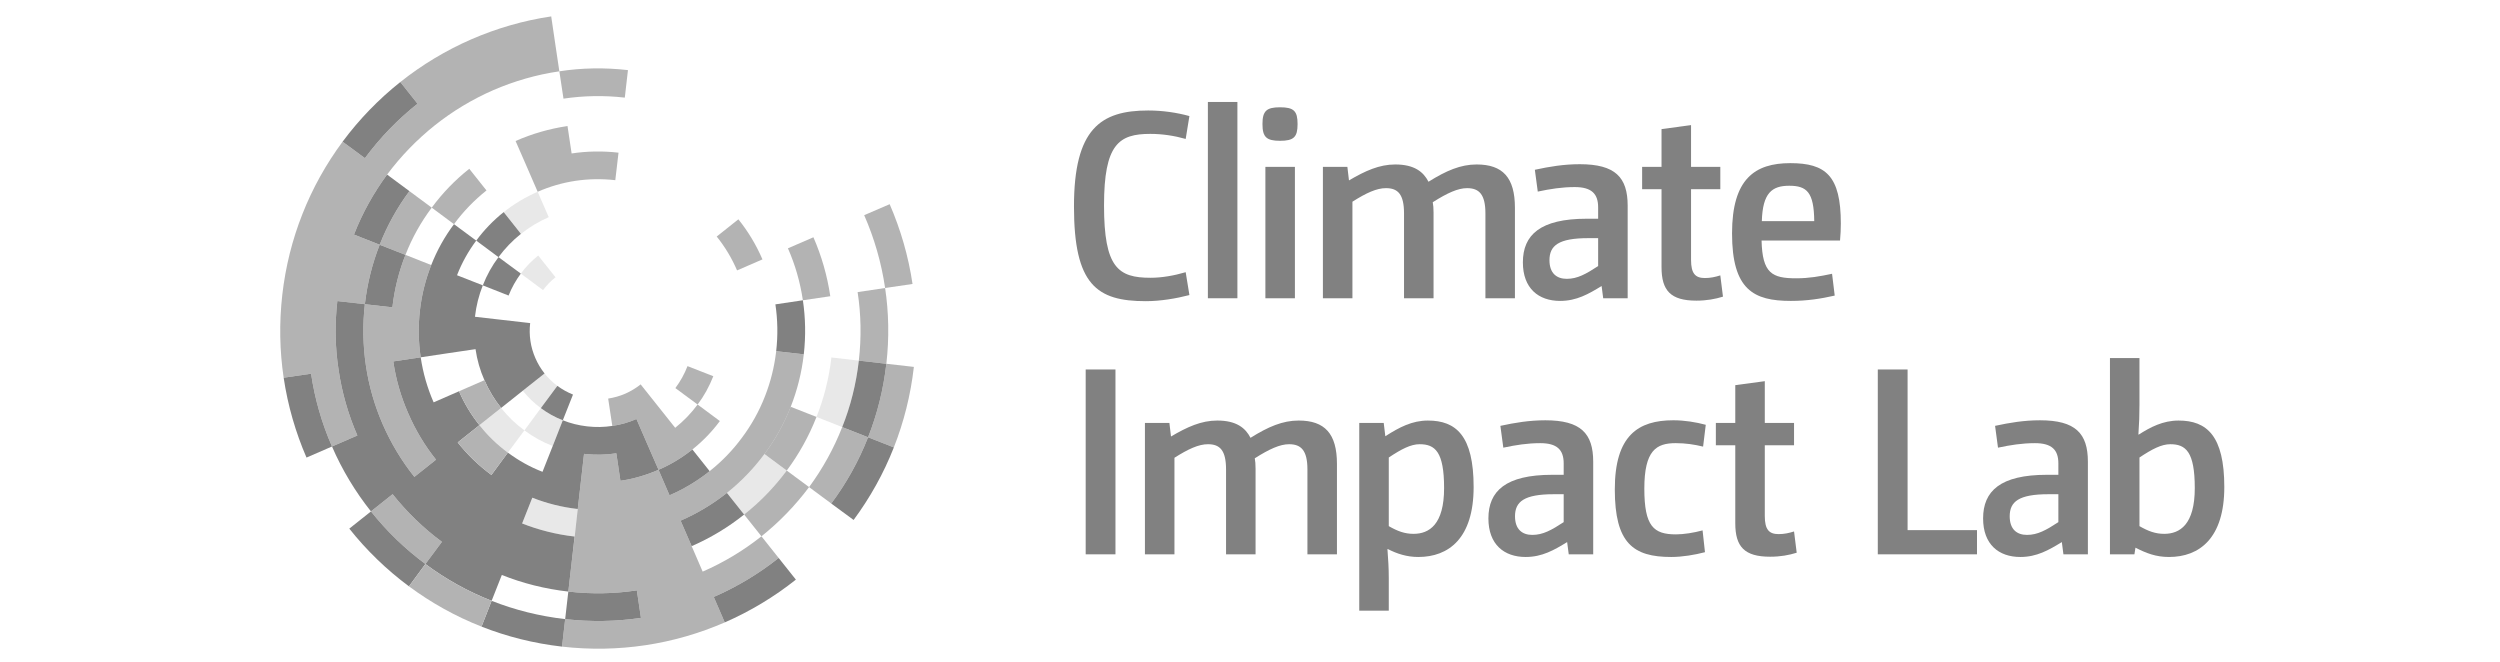
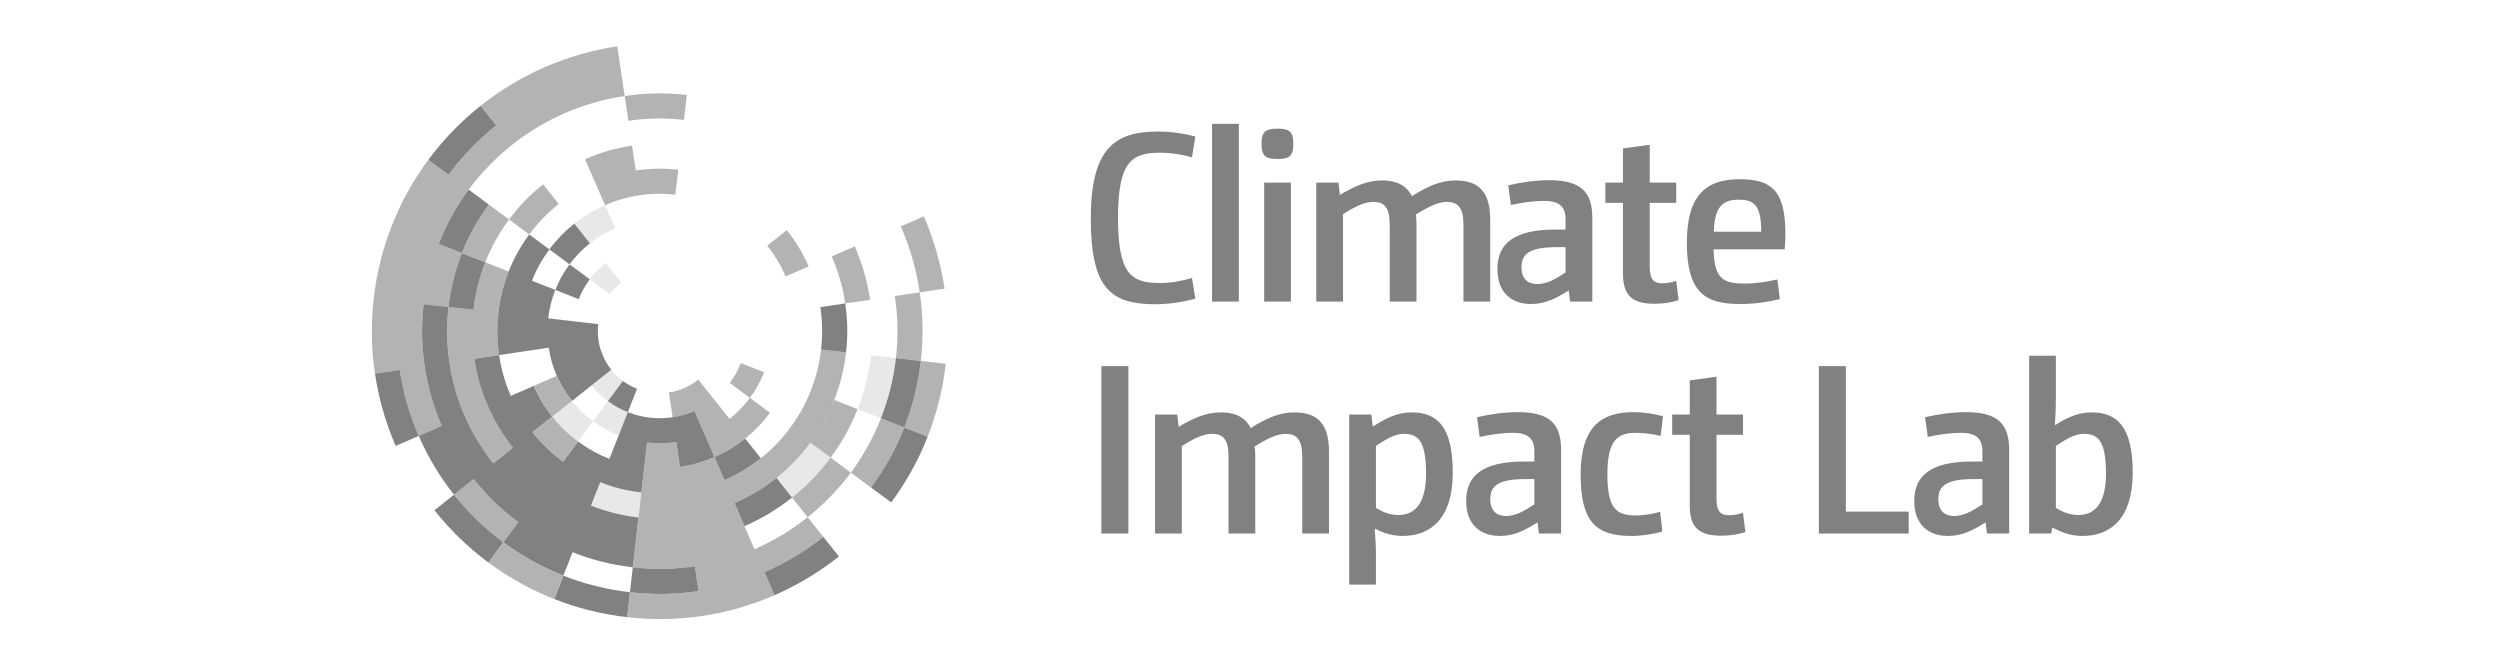
<svg xmlns="http://www.w3.org/2000/svg" width="189px" height="50px" viewBox="0 0 189 50" version="1.1">
  <defs />
  <g id="Client-Logos" stroke="none" stroke-width="1" fill="none" fill-rule="evenodd">
    <g id="cil-logo">
-       <g id="Page-1" transform="translate(21.18457, 1.240668)">
-         <path d="M68.735,21.066 C67.729,21.327 66.543,21.528 65.438,21.528 C61.718,21.528 60.008,20.281 60.008,14.37 C60.008,8.499 62.019,7.112 65.618,7.112 C66.704,7.112 67.79,7.272 68.735,7.534 L68.453,9.263 C67.609,9.022 66.684,8.881 65.779,8.881 C63.407,8.881 62.28,9.645 62.28,14.29 C62.28,18.995 63.346,19.759 65.799,19.759 C66.643,19.759 67.569,19.598 68.453,19.337 L68.735,21.066 Z" id="Fill-1" fill="#818181" />
-         <polygon id="Fill-3" fill="#818181" points="70.131 21.307 72.363 21.307 72.363 6.468 70.131 6.468" />
-         <path d="M74.479,21.307 L76.711,21.307 L76.711,11.374 L74.479,11.374 L74.479,21.307 Z M75.585,9.404 C74.559,9.404 74.258,9.122 74.258,8.137 C74.258,7.152 74.559,6.87 75.585,6.87 C76.63,6.87 76.912,7.152 76.912,8.137 C76.912,9.122 76.63,9.404 75.585,9.404 L75.585,9.404 Z" id="Fill-5" fill="#818181" />
-         <path d="M78.827,11.374 L80.677,11.374 L80.798,12.399 C82.025,11.676 83.09,11.193 84.297,11.193 C85.744,11.193 86.428,11.756 86.81,12.5 C88.157,11.656 89.243,11.193 90.449,11.193 C92.42,11.193 93.344,12.178 93.344,14.471 L93.344,21.307 L91.113,21.307 L91.113,14.893 C91.113,13.445 90.63,12.983 89.725,12.983 C89.042,12.983 88.237,13.345 87.131,14.048 C87.172,14.269 87.192,14.491 87.192,14.833 L87.192,21.307 L84.96,21.307 L84.96,14.893 C84.96,13.445 84.498,12.983 83.593,12.983 C82.889,12.983 82.105,13.345 81.059,14.008 L81.059,21.307 L78.827,21.307 L78.827,11.374 Z" id="Fill-6" fill="#818181" />
-         <path d="M98.891,16.763 C96.639,16.763 95.955,17.326 95.955,18.432 C95.955,19.417 96.499,19.839 97.263,19.839 C98.067,19.839 98.71,19.477 99.635,18.874 L99.635,16.763 L98.891,16.763 Z M99.635,14.431 C99.635,13.405 99.133,12.902 97.866,12.902 C96.901,12.902 96.016,13.043 95.071,13.244 L94.85,11.595 C95.955,11.354 97.041,11.173 98.248,11.173 C100.922,11.173 101.867,12.158 101.867,14.31 L101.867,21.307 L100.017,21.307 L99.897,20.382 C98.911,20.985 98.007,21.508 96.76,21.508 C95.131,21.508 93.945,20.563 93.945,18.593 C93.945,16.522 95.252,15.295 98.771,15.295 L99.635,15.295 L99.635,14.431 Z" id="Fill-7" fill="#818181" />
-         <path d="M104.427,11.374 L104.427,8.519 L106.659,8.217 L106.659,11.374 L108.871,11.374 L108.871,13.063 L106.659,13.063 L106.659,18.411 C106.659,19.437 106.981,19.779 107.705,19.779 C108.127,19.779 108.489,19.698 108.871,19.578 L109.072,21.186 C108.489,21.367 107.845,21.488 107.061,21.488 C105.111,21.488 104.427,20.724 104.427,18.955 L104.427,13.063 L102.96,13.063 L102.96,11.374 L104.427,11.374 Z" id="Fill-8" fill="#818181" />
-         <path d="M115.972,15.476 C115.951,13.284 115.409,12.802 114.081,12.802 C112.775,12.802 112.071,13.345 112.01,15.476 L115.972,15.476 Z M117.52,21.106 C116.454,21.347 115.429,21.508 114.202,21.508 C111.387,21.508 109.758,20.663 109.758,16.401 C109.758,12.279 111.488,11.093 114.162,11.093 C116.836,11.093 117.982,12.038 117.982,15.657 C117.982,16.079 117.962,16.481 117.922,16.944 L111.99,16.944 C112.05,19.417 112.775,19.799 114.604,19.799 C115.589,19.799 116.373,19.658 117.319,19.457 L117.52,21.106 Z" id="Fill-9" fill="#818181" />
-         <polygon id="Fill-10" fill="#818181" points="60.893 40.666 63.145 40.666 63.145 26.692 60.893 26.692" />
-         <path d="M65.372,30.733 L67.222,30.733 L67.343,31.759 C68.569,31.035 69.634,30.552 70.841,30.552 C72.289,30.552 72.973,31.115 73.354,31.859 C74.702,31.015 75.788,30.552 76.993,30.552 C78.964,30.552 79.889,31.538 79.889,33.83 L79.889,40.666 L77.657,40.666 L77.657,34.252 C77.657,32.804 77.175,32.342 76.27,32.342 C75.586,32.342 74.782,32.704 73.676,33.407 C73.716,33.628 73.736,33.85 73.736,34.192 L73.736,40.666 L71.505,40.666 L71.505,34.252 C71.505,32.804 71.042,32.342 70.137,32.342 C69.434,32.342 68.649,32.704 67.604,33.367 L67.604,40.666 L65.372,40.666 L65.372,30.733 Z" id="Fill-11" fill="#818181" />
-         <path d="M83.807,38.535 C84.471,38.917 85.014,39.118 85.678,39.118 C86.864,39.118 87.989,38.414 87.989,35.66 C87.989,32.905 87.306,32.342 86.139,32.342 C85.476,32.342 84.773,32.704 83.807,33.347 L83.807,38.535 Z M81.575,30.733 L83.425,30.733 L83.546,31.739 C84.612,31.055 85.577,30.553 86.763,30.553 C88.894,30.553 90.222,31.698 90.222,35.579 C90.222,39.46 88.331,40.867 86.039,40.867 C85.175,40.867 84.43,40.626 83.727,40.264 L83.707,40.284 C83.767,41.068 83.807,41.732 83.807,42.456 L83.807,44.928 L81.575,44.928 L81.575,30.733 Z" id="Fill-12" fill="#818181" />
-         <path d="M96.286,36.122 C94.034,36.122 93.35,36.685 93.35,37.79 C93.35,38.776 93.893,39.198 94.657,39.198 C95.462,39.198 96.105,38.837 97.03,38.233 L97.03,36.122 L96.286,36.122 Z M97.03,33.79 C97.03,32.764 96.527,32.262 95.26,32.262 C94.295,32.262 93.41,32.402 92.466,32.603 L92.244,30.954 C93.35,30.713 94.436,30.533 95.643,30.533 C98.317,30.533 99.262,31.517 99.262,33.669 L99.262,40.666 L97.412,40.666 L97.291,39.741 C96.306,40.344 95.401,40.867 94.154,40.867 C92.526,40.867 91.339,39.922 91.339,37.952 C91.339,35.88 92.647,34.654 96.165,34.654 L97.03,34.654 L97.03,33.79 Z" id="Fill-13" fill="#818181" />
-         <path d="M107.711,40.505 C106.947,40.707 106.002,40.867 105.158,40.867 C102.282,40.867 100.895,39.822 100.895,35.76 C100.895,31.679 102.664,30.532 105.319,30.532 C106.163,30.532 107.028,30.673 107.771,30.874 L107.57,32.523 C106.907,32.362 106.243,32.261 105.499,32.261 C104.032,32.261 103.127,32.805 103.127,35.7 C103.127,38.555 103.83,39.158 105.519,39.158 C106.103,39.158 106.866,39.038 107.53,38.857 L107.711,40.505 Z" id="Fill-14" fill="#818181" />
-         <path d="M110.002,30.733 L110.002,27.878 L112.234,27.576 L112.234,30.733 L114.445,30.733 L114.445,32.422 L112.234,32.422 L112.234,37.771 C112.234,38.796 112.555,39.138 113.279,39.138 C113.701,39.138 114.064,39.058 114.445,38.937 L114.646,40.545 C114.064,40.727 113.42,40.847 112.635,40.847 C110.685,40.847 110.002,40.083 110.002,38.314 L110.002,32.422 L108.534,32.422 L108.534,30.733 L110.002,30.733 Z" id="Fill-15" fill="#818181" />
-         <polygon id="Fill-16" fill="#818181" points="120.777 26.692 123.029 26.692 123.029 38.837 128.277 38.837 128.277 40.666 120.777 40.666" />
-         <path d="M133.684,36.122 C131.432,36.122 130.749,36.685 130.749,37.79 C130.749,38.776 131.291,39.198 132.056,39.198 C132.86,39.198 133.503,38.837 134.428,38.233 L134.428,36.122 L133.684,36.122 Z M134.428,33.79 C134.428,32.764 133.925,32.262 132.659,32.262 C131.693,32.262 130.809,32.402 129.864,32.603 L129.643,30.954 C130.749,30.713 131.835,30.533 133.041,30.533 C135.715,30.533 136.66,31.517 136.66,33.669 L136.66,40.666 L134.81,40.666 L134.69,39.741 C133.704,40.344 132.799,40.867 131.553,40.867 C129.924,40.867 128.738,39.922 128.738,37.952 C128.738,35.88 130.045,34.654 133.563,34.654 L134.428,34.654 L134.428,33.79 Z" id="Fill-17" fill="#818181" />
-         <path d="M140.559,38.535 C141.223,38.917 141.766,39.118 142.429,39.118 C143.615,39.118 144.741,38.414 144.741,35.66 C144.741,32.905 144.058,32.342 142.891,32.342 C142.228,32.342 141.524,32.704 140.559,33.347 L140.559,38.535 Z M138.328,25.827 L140.559,25.827 L140.559,29.386 C140.559,30.11 140.539,30.753 140.479,31.598 L140.499,31.618 C141.384,31.055 142.328,30.553 143.515,30.553 C145.646,30.553 146.973,31.698 146.973,35.579 C146.973,39.46 145.083,40.867 142.791,40.867 C141.806,40.867 141.082,40.586 140.257,40.163 L140.177,40.666 L138.328,40.666 L138.328,25.827 Z" id="Fill-18" fill="#818181" />
-         <path d="M41.669,25.785 C41.489,27.363 41.105,28.866 40.543,30.278 L42.486,31.048 C43.117,29.47 43.542,27.784 43.743,26.022 L41.669,25.785 Z" id="Fill-19" fill-opacity="0.3" fill="#B3B3B3" />
-         <path d="M33.77,36.022 L35.072,37.659 C36.284,36.702 37.366,35.581 38.295,34.334 L36.607,33.084 C35.791,34.183 34.834,35.176 33.77,36.022" id="Fill-20" fill-opacity="0.3" fill="#B3B3B3" />
-         <path d="M18.287,38.333 C19.534,38.824 20.861,39.163 22.255,39.322 L22.492,37.241 C21.284,37.103 20.137,36.811 19.058,36.385 L18.287,38.333 Z" id="Fill-21" fill-opacity="0.3" fill="#B3B3B3" />
-         <path d="M21.364,30.531 C20.764,30.301 20.208,29.986 19.702,29.613 L18.46,31.295 C19.113,31.782 19.828,32.18 20.6,32.48 L21.364,30.531 Z" id="Fill-22" fill-opacity="0.3" fill="#B3B3B3" />
-         <path d="M19.982,26.995 L18.338,28.297 C18.732,28.793 19.191,29.232 19.702,29.613 L20.952,27.931 C20.589,27.664 20.265,27.344 19.982,26.995" id="Fill-23" fill-opacity="0.3" fill="#B3B3B3" />
-         <path d="M18.189,19.442 L19.871,20.692 C20.137,20.329 20.459,19.998 20.813,19.722 L19.505,18.078 C19.009,18.472 18.563,18.931 18.189,19.442" id="Fill-24" fill-opacity="0.3" fill="#B3B3B3" />
-         <path d="M16.7,29.599 L15.062,30.9 C15.682,31.687 16.402,32.381 17.21,32.977 L18.46,31.295 C17.799,30.813 17.207,30.243 16.7,29.599" id="Fill-25" fill-opacity="0.3" fill="#B3B3B3" />
-         <path d="M18.203,16.44 C18.842,15.926 19.548,15.505 20.3,15.178 L19.463,13.258 C18.541,13.656 17.675,14.176 16.895,14.795 L18.197,16.439 L18.203,16.44 Z" id="Fill-26" fill-opacity="0.3" fill="#B3B3B3" />
-         <path d="M32.775,43.888 L33.606,45.814 C35.539,44.97 37.346,43.881 38.984,42.579 L37.682,40.942 C36.186,42.131 34.538,43.122 32.775,43.888" id="Fill-27" fill="#818181" />
-         <path d="M33.77,36.022 C32.707,36.867 31.524,37.576 30.269,38.122 L31.106,40.049 C32.531,39.425 33.866,38.624 35.072,37.659 L33.77,36.022 Z" id="Fill-28" fill="#818181" />
-         <path d="M14.765,25.155 C14.884,25.975 15.11,26.761 15.438,27.501 C15.764,28.254 16.192,28.967 16.7,29.599 L18.338,28.297 L19.982,26.995 L19.983,26.989 C19.701,26.635 19.468,26.247 19.29,25.834 C19.111,25.426 18.981,24.986 18.916,24.534 C18.85,24.094 18.844,23.642 18.896,23.185 L16.802,22.945 L14.722,22.707 C14.817,21.874 15.018,21.079 15.316,20.332 L13.366,19.568 C13.732,18.624 14.225,17.746 14.819,16.95 L13.137,15.707 C12.436,16.645 11.854,17.681 11.417,18.798 C10.991,19.877 10.698,21.03 10.561,22.232 C10.424,23.435 10.449,24.624 10.621,25.772 L12.693,25.461 L14.765,25.155 Z" id="Fill-29" fill="#818181" />
-         <path d="M10.38,6.6 L9.078,4.962 C7.44,6.264 5.972,7.779 4.715,9.472 L6.403,10.716 C7.547,9.17 8.884,7.789 10.38,6.6" id="Fill-30" fill="#818181" />
-         <path d="M44.441,31.819 C43.732,33.627 42.793,35.305 41.658,36.826 L43.347,38.069 C44.582,36.399 45.617,34.558 46.391,32.583 L44.441,31.819 Z" id="Fill-31" fill="#818181" />
-         <path d="M43.743,26.022 C43.542,27.785 43.117,29.47 42.486,31.048 L44.441,31.819 C45.131,30.074 45.601,28.213 45.824,26.26 L43.743,26.022 Z" id="Fill-32" fill="#818181" />
-         <path d="M36.607,33.084 L38.294,34.334 C39.209,33.104 39.97,31.741 40.543,30.278 L38.593,29.514 C38.086,30.803 37.421,31.997 36.607,33.084" id="Fill-33" fill="#B3B3B3" />
-         <path d="M37.495,25.309 L39.582,25.547 C39.741,24.153 39.71,22.783 39.513,21.459 L37.435,21.769 C37.607,22.917 37.632,24.106 37.495,25.309" id="Fill-34" fill="#818181" />
-         <path d="M32.463,34.377 L31.161,32.739 C30.381,33.359 29.522,33.88 28.6,34.278 L29.431,36.203 C30.522,35.735 31.54,35.116 32.462,34.383 L32.463,34.377 Z" id="Fill-35" fill="#818181" />
-         <path d="M27.27,45.47 L26.96,43.391 C25.28,43.65 23.542,43.684 21.78,43.483 L21.542,45.564 C23.496,45.787 25.414,45.748 27.27,45.47" id="Fill-36" fill="#818181" />
-         <path d="M26.931,30.438 C26.354,30.688 25.74,30.87 25.105,30.958 C24.488,31.055 23.855,31.067 23.206,30.993 C22.557,30.919 21.943,30.765 21.364,30.531 L20.6,32.481 L19.829,34.429 C18.885,34.064 18.006,33.57 17.21,32.976 L15.967,34.665 C15.01,33.963 14.15,33.13 13.418,32.208 L15.062,30.901 C14.442,30.127 13.915,29.261 13.518,28.339 L11.598,29.177 C11.128,28.105 10.795,26.958 10.621,25.772 L8.548,26.083 C8.746,27.452 9.131,28.766 9.679,30.009 C10.219,31.263 10.928,32.446 11.78,33.51 L10.143,34.812 C9.178,33.606 8.377,32.27 7.753,30.845 C7.14,29.441 6.705,27.941 6.476,26.387 C6.255,24.886 6.219,23.335 6.399,21.757 L4.319,21.519 C4.117,23.282 4.151,25.02 4.41,26.7 C4.663,28.437 5.149,30.11 5.833,31.683 L3.914,32.515 C4.679,34.278 5.671,35.926 6.86,37.422 L8.498,36.12 C9.574,37.474 10.828,38.687 12.224,39.723 L10.976,41.399 C12.496,42.532 14.175,43.471 15.982,44.181 L16.754,42.226 C18.332,42.857 20.017,43.282 21.78,43.483 L22.018,41.402 L22.255,39.322 C20.861,39.163 19.534,38.824 18.287,38.333 L19.058,36.385 C20.137,36.811 21.284,37.103 22.493,37.241 L22.731,35.154 L22.968,33.073 C23.802,33.169 24.616,33.152 25.41,33.03 L25.72,35.108 C26.724,34.959 27.691,34.676 28.6,34.277 L27.762,32.357 L26.931,30.438 Z" id="Fill-37" fill="#818181" />
-         <path d="M15.218,46.131 C17.131,46.884 19.166,47.4 21.304,47.644 L21.542,45.564 C19.589,45.34 17.728,44.87 15.982,44.181 L15.218,46.131 Z" id="Fill-38" fill="#818181" />
-         <path d="M20.951,27.931 L19.702,29.613 C20.208,29.987 20.764,30.302 21.364,30.531 L22.134,28.589 C21.709,28.417 21.315,28.198 20.951,27.931" id="Fill-39" fill="#818181" />
-         <path d="M17.264,21.103 C17.501,20.504 17.816,19.948 18.189,19.442 L16.501,18.199 C16.014,18.846 15.617,19.561 15.316,20.333 L17.264,21.103 Z" id="Fill-40" fill="#818181" />
-         <path d="M18.197,16.439 L16.895,14.795 C16.116,15.415 15.414,16.141 14.819,16.95 L16.5,18.199 C16.988,17.539 17.558,16.947 18.197,16.439" id="Fill-41" fill="#818181" />
-         <path d="M6.86,37.422 L5.222,38.724 C6.524,40.362 8.039,41.83 9.733,43.087 L10.976,41.398 C9.43,40.255 8.049,38.917 6.86,37.422" id="Fill-42" fill="#818181" />
-         <path d="M9.468,18.027 L7.519,17.263 C6.965,18.67 6.58,20.179 6.399,21.757 L8.48,21.995 C8.639,20.601 8.978,19.273 9.468,18.027" id="Fill-43" fill="#818181" />
-         <path d="M8.08,11.958 C7.065,13.337 6.214,14.858 5.576,16.494 L7.519,17.263 C8.091,15.801 8.854,14.437 9.767,13.208 L8.08,11.958 Z" id="Fill-44" fill="#818181" />
-         <path d="M0.26,27.315 C0.574,29.42 1.161,31.447 1.987,33.352 L3.914,32.515 C3.152,30.778 2.615,28.931 2.332,27.01 L0.26,27.315 Z" id="Fill-45" fill="#818181" />
-         <path d="M45.824,26.26 C45.6,28.213 45.13,30.074 44.441,31.819 L46.39,32.583 C47.144,30.671 47.66,28.635 47.904,26.497 L45.824,26.26 Z" id="Fill-46" fill-opacity="0.6" fill="#818181" />
-         <path d="M46.074,14.196 L44.148,15.027 C44.91,16.764 45.447,18.61 45.73,20.532 L47.802,20.227 C47.494,18.129 46.9,16.102 46.074,14.196" id="Fill-47" fill-opacity="0.6" fill="#818181" />
-         <path d="M45.73,20.532 L43.651,20.842 C43.911,22.522 43.944,24.259 43.743,26.022 L45.824,26.26 C46.047,24.306 46.008,22.388 45.73,20.532" id="Fill-48" fill-opacity="0.6" fill="#818181" />
-         <path d="M39.983,35.584 L41.658,36.826 C42.792,35.305 43.732,33.627 44.441,31.819 L42.486,31.048 C41.848,32.683 40.997,34.204 39.983,35.584" id="Fill-49" fill-opacity="0.6" fill="#818181" />
-         <path d="M35.072,37.659 L36.38,39.304 C37.728,38.227 38.94,36.979 39.982,35.583 L38.294,34.334 C37.365,35.581 36.283,36.702 35.072,37.659" id="Fill-50" fill-opacity="0.6" fill="#818181" />
-         <path d="M41.585,21.154 C41.357,19.6 40.922,18.1 40.309,16.696 L38.383,17.533 C38.931,18.775 39.309,20.089 39.513,21.459 L41.585,21.154 Z" id="Fill-51" fill-opacity="0.6" fill="#818181" />
-         <path d="M36.457,18.37 C35.988,17.279 35.376,16.261 34.637,15.339 L32.999,16.641 C33.626,17.421 34.14,18.28 34.538,19.202 L36.457,18.37 Z" id="Fill-52" fill-opacity="0.6" fill="#818181" />
-         <path d="M30.791,26.438 C30.562,27.037 30.247,27.594 29.873,28.099 L31.555,29.342 C32.042,28.695 32.44,27.973 32.741,27.202 L30.791,26.438 Z" id="Fill-53" fill-opacity="0.6" fill="#818181" />
-         <path d="M24.793,28.892 L25.105,30.958 C25.74,30.87 26.354,30.688 26.931,30.438 L27.762,32.357 L28.6,34.277 C29.522,33.88 30.381,33.359 31.161,32.739 C31.941,32.119 32.642,31.393 33.237,30.591 L31.555,29.342 C31.067,30.002 30.496,30.594 29.859,31.101 L28.557,29.464 L27.249,27.819 C26.895,28.101 26.507,28.334 26.093,28.518 C25.686,28.697 25.246,28.821 24.793,28.892" id="Fill-54" fill-opacity="0.6" fill="#818181" />
-         <path d="M31.106,40.049 L31.937,41.974 C33.531,41.28 35.026,40.38 36.38,39.304 L37.682,40.942 C36.186,42.131 34.539,43.122 32.775,43.888 L33.606,45.814 C31.701,46.64 29.673,47.233 27.575,47.542 C25.542,47.845 23.442,47.888 21.304,47.644 L21.542,45.564 C23.496,45.787 25.414,45.748 27.27,45.47 L26.96,43.391 C25.28,43.65 23.542,43.684 21.78,43.483 L22.017,41.402 L22.261,39.322 L22.493,37.241 L22.731,35.154 L22.969,33.073 C23.802,33.169 24.616,33.152 25.41,33.03 L25.721,35.108 C26.724,34.959 27.691,34.676 28.6,34.277 L29.431,36.203 C30.522,35.734 31.54,35.116 32.462,34.383 L32.463,34.377 C33.391,33.645 34.216,32.791 34.919,31.834 C35.619,30.896 36.202,29.86 36.638,28.743 C37.064,27.664 37.357,26.511 37.495,25.309 L39.582,25.547 C39.423,26.941 39.084,28.268 38.594,29.514 C38.086,30.803 37.421,31.997 36.607,33.084 C35.792,34.183 34.834,35.176 33.771,36.022 C32.707,36.867 31.524,37.576 30.269,38.123 L31.106,40.049 Z" id="Fill-55" fill-opacity="0.6" fill="#818181" />
-         <path d="M26.045,6.139 L26.051,6.14 L26.289,4.059 L26.282,4.059 C24.52,3.857 22.782,3.891 21.102,4.15 L21.414,6.217 C22.915,5.995 24.466,5.959 26.045,6.139" id="Fill-56" fill-opacity="0.6" fill="#818181" />
-         <path d="M25.332,12.381 L25.576,10.301 L25.569,10.301 C24.36,10.162 23.178,10.188 22.03,10.361 L21.719,8.288 C20.349,8.492 19.036,8.871 17.793,9.419 L18.631,11.339 L19.463,13.258 C20.372,12.859 21.339,12.576 22.342,12.427 C23.312,12.286 24.314,12.265 25.332,12.381" id="Fill-57" fill-opacity="0.6" fill="#818181" />
-         <path d="M9.733,43.087 C11.403,44.322 13.244,45.357 15.218,46.13 L15.982,44.181 C14.175,43.471 12.497,42.532 10.976,41.398 L9.733,43.087 Z" id="Fill-58" fill="#B3B3B3" />
-         <path d="M15.062,30.9 L13.418,32.208 C14.15,33.13 15.01,33.962 15.967,34.665 L17.211,32.977 C16.402,32.381 15.682,31.687 15.062,30.9" id="Fill-59" fill="#B3B3B3" />
-         <path d="M15.438,27.501 L13.518,28.339 C13.915,29.261 14.442,30.127 15.062,30.9 L16.7,29.599 C16.193,28.967 15.764,28.254 15.438,27.501" id="Fill-60" fill="#B3B3B3" />
-         <path d="M15.593,13.158 L14.292,11.52 C13.222,12.365 12.264,13.357 11.455,14.457 L13.137,15.707 C13.839,14.749 14.672,13.89 15.593,13.158" id="Fill-61" fill-opacity="0.6" fill="#818181" />
-         <path d="M8.498,36.12 L6.86,37.422 C8.049,38.917 9.431,40.255 10.976,41.398 L12.225,39.723 C10.828,38.687 9.574,37.474 8.498,36.12" id="Fill-62" fill-opacity="0.6" fill="#818181" />
-         <path d="M10.143,34.812 L11.78,33.51 C10.928,32.446 10.219,31.263 9.679,30.009 C9.131,28.767 8.746,27.453 8.548,26.083 L10.621,25.772 C10.449,24.624 10.424,23.435 10.561,22.232 C10.698,21.03 10.991,19.877 11.417,18.798 L9.468,18.027 C8.978,19.273 8.639,20.601 8.48,21.995 L6.399,21.757 C6.219,23.335 6.255,24.886 6.476,26.388 C6.705,27.941 7.14,29.441 7.753,30.846 C8.377,32.27 9.178,33.606 10.143,34.812" id="Fill-63" fill-opacity="0.6" fill="#818181" />
-         <path d="M11.455,14.458 L9.767,13.208 C8.853,14.438 8.092,15.801 7.519,17.263 L9.468,18.027 C9.97,16.737 10.641,15.544 11.455,14.458" id="Fill-64" fill-opacity="0.6" fill="#818181" />
-         <path d="M5.576,16.494 C6.214,14.858 7.064,13.337 8.08,11.958 C9.122,10.562 10.334,9.315 11.682,8.238 C13.036,7.161 14.531,6.262 16.125,5.567 C17.698,4.89 19.365,4.403 21.102,4.151 L20.792,2.071 L20.487,-4.72298257e-05 C18.389,0.308 16.362,0.902 14.456,1.728 C12.523,2.571 10.716,3.66 9.078,4.962 L10.38,6.6 C8.884,7.789 7.547,9.171 6.403,10.716 L4.715,9.472 C3.48,11.142 2.445,12.984 1.671,14.958 C0.918,16.87 0.401,18.906 0.157,21.044 C-0.086,23.182 -0.043,25.282 0.26,27.315 L2.332,27.01 C2.615,28.931 3.152,30.778 3.913,32.515 L5.833,31.684 C5.149,30.11 4.663,28.437 4.41,26.699 C4.151,25.02 4.117,23.282 4.319,21.52 L6.399,21.757 C6.58,20.179 6.965,18.669 7.519,17.263 L5.576,16.494 Z" id="Fill-65" fill-opacity="0.6" fill="#818181" />
+       <g id="Page-1" transform="translate(28.11175, 3.502603)">
+         <path d="M62.257,19.08 C61.346,19.317 60.271,19.499 59.27,19.499 C55.901,19.499 54.352,18.37 54.352,13.016 C54.352,7.698 56.174,6.441 59.434,6.441 C60.417,6.441 61.401,6.587 62.257,6.824 L62.002,8.39 C61.237,8.171 60.399,8.044 59.58,8.044 C57.431,8.044 56.411,8.736 56.411,12.943 C56.411,17.204 57.376,17.897 59.598,17.897 C60.362,17.897 61.2,17.751 62.002,17.514 L62.257,19.08 Z" id="Fill-1" fill="#818181" />
+         <polygon id="Fill-3" fill="#818181" points="63.521 19.299 65.543 19.299 65.543 5.859 63.521 5.859" />
+         <path d="M67.46,19.299 L69.481,19.299 L69.481,10.302 L67.46,10.302 L67.46,19.299 Z M68.461,8.518 C67.532,8.518 67.259,8.262 67.259,7.37 C67.259,6.478 67.532,6.223 68.461,6.223 C69.408,6.223 69.663,6.478 69.663,7.37 C69.663,8.262 69.408,8.518 68.461,8.518 L68.461,8.518 Z" id="Fill-5" fill="#818181" />
+         <path d="M71.398,10.302 L73.074,10.302 L73.183,11.231 C74.294,10.575 75.259,10.138 76.352,10.138 C77.663,10.138 78.282,10.648 78.628,11.322 C79.849,10.557 80.832,10.138 81.925,10.138 C83.709,10.138 84.547,11.031 84.547,13.107 L84.547,19.299 L82.526,19.299 L82.526,13.489 C82.526,12.178 82.088,11.759 81.269,11.759 C80.65,11.759 79.921,12.087 78.919,12.724 C78.956,12.924 78.975,13.125 78.975,13.435 L78.975,19.299 L76.952,19.299 L76.952,13.489 C76.952,12.178 76.534,11.759 75.714,11.759 C75.077,11.759 74.367,12.087 73.42,12.688 L73.42,19.299 L71.398,19.299 L71.398,10.302 Z" id="Fill-6" fill="#818181" />
+         <path d="M89.571,15.183 C87.531,15.183 86.912,15.693 86.912,16.694 C86.912,17.587 87.404,17.969 88.096,17.969 C88.825,17.969 89.407,17.642 90.245,17.095 L90.245,15.183 L89.571,15.183 Z M90.245,13.071 C90.245,12.141 89.79,11.686 88.642,11.686 C87.768,11.686 86.967,11.814 86.111,11.996 L85.91,10.503 C86.912,10.284 87.895,10.12 88.988,10.12 C91.411,10.12 92.267,11.013 92.267,12.961 L92.267,19.299 L90.591,19.299 L90.482,18.461 C89.589,19.007 88.77,19.481 87.64,19.481 C86.165,19.481 85.091,18.625 85.091,16.84 C85.091,14.964 86.275,13.853 89.462,13.853 L90.245,13.853 L90.245,13.071 Z" id="Fill-7" fill="#818181" />
+         <path d="M94.585,10.302 L94.585,7.716 L96.607,7.443 L96.607,10.302 L98.61,10.302 L98.61,11.832 L96.607,11.832 L96.607,16.676 C96.607,17.605 96.898,17.915 97.554,17.915 C97.936,17.915 98.264,17.842 98.61,17.733 L98.792,19.189 C98.264,19.354 97.681,19.463 96.971,19.463 C95.204,19.463 94.585,18.771 94.585,17.168 L94.585,11.832 L93.256,11.832 L93.256,10.302 L94.585,10.302 Z" id="Fill-8" fill="#818181" />
+         <path d="M105.042,14.018 C105.023,12.032 104.532,11.595 103.33,11.595 C102.146,11.595 101.508,12.087 101.454,14.018 L105.042,14.018 Z M106.444,19.117 C105.478,19.335 104.55,19.481 103.439,19.481 C100.889,19.481 99.414,18.716 99.414,14.855 C99.414,11.122 100.981,10.047 103.403,10.047 C105.825,10.047 106.863,10.903 106.863,14.181 C106.863,14.564 106.844,14.928 106.808,15.347 L101.435,15.347 C101.49,17.587 102.146,17.933 103.803,17.933 C104.695,17.933 105.406,17.806 106.262,17.623 L106.444,19.117 Z" id="Fill-9" fill="#818181" />
+         <polygon id="Fill-10" fill="#818181" points="55.154 36.833 57.194 36.833 57.194 24.176 55.154 24.176" />
+         <path d="M59.211,27.837 L60.886,27.837 L60.996,28.765 C62.106,28.11 63.072,27.673 64.165,27.673 C65.476,27.673 66.095,28.183 66.441,28.857 C67.661,28.092 68.645,27.673 69.737,27.673 C71.522,27.673 72.36,28.565 72.36,30.641 L72.36,36.833 L70.338,36.833 L70.338,31.024 C70.338,29.713 69.901,29.294 69.082,29.294 C68.463,29.294 67.734,29.621 66.733,30.259 C66.768,30.459 66.787,30.66 66.787,30.969 L66.787,36.833 L64.766,36.833 L64.766,31.024 C64.766,29.713 64.347,29.294 63.527,29.294 C62.89,29.294 62.179,29.621 61.233,30.223 L61.233,36.833 L59.211,36.833 L59.211,27.837 Z" id="Fill-11" fill="#818181" />
+         <path d="M75.909,34.903 C76.51,35.249 77.002,35.431 77.603,35.431 C78.677,35.431 79.696,34.794 79.696,32.299 C79.696,29.804 79.077,29.294 78.021,29.294 C77.42,29.294 76.783,29.622 75.909,30.204 L75.909,34.903 Z M73.887,27.837 L75.563,27.837 L75.672,28.747 C76.637,28.128 77.512,27.673 78.586,27.673 C80.516,27.673 81.718,28.711 81.718,32.226 C81.718,35.741 80.006,37.015 77.93,37.015 C77.148,37.015 76.473,36.797 75.836,36.469 L75.818,36.487 C75.872,37.197 75.909,37.799 75.909,38.454 L75.909,40.694 L73.887,40.694 L73.887,27.837 Z" id="Fill-12" fill="#818181" />
+         <path d="M87.211,32.717 C85.171,32.717 84.552,33.227 84.552,34.229 C84.552,35.121 85.044,35.504 85.736,35.504 C86.465,35.504 87.047,35.176 87.885,34.63 L87.885,32.717 L87.211,32.717 Z M87.885,30.605 C87.885,29.676 87.43,29.221 86.282,29.221 C85.408,29.221 84.607,29.349 83.751,29.53 L83.551,28.037 C84.552,27.818 85.536,27.655 86.628,27.655 C89.051,27.655 89.907,28.547 89.907,30.496 L89.907,36.833 L88.231,36.833 L88.122,35.996 C87.23,36.542 86.41,37.015 85.281,37.015 C83.806,37.015 82.731,36.16 82.731,34.375 C82.731,32.499 83.915,31.388 87.102,31.388 L87.885,31.388 L87.885,30.605 Z" id="Fill-13" fill="#818181" />
+         <path d="M97.56,36.688 C96.868,36.87 96.012,37.016 95.247,37.016 C92.642,37.016 91.386,36.069 91.386,32.39 C91.386,28.693 92.989,27.655 95.393,27.655 C96.158,27.655 96.941,27.782 97.614,27.964 L97.432,29.458 C96.831,29.312 96.23,29.221 95.556,29.221 C94.227,29.221 93.407,29.713 93.407,32.335 C93.407,34.921 94.045,35.467 95.574,35.467 C96.103,35.467 96.795,35.359 97.396,35.194 L97.56,36.688 Z" id="Fill-14" fill="#818181" />
+         <path d="M99.634,27.837 L99.634,25.251 L101.656,24.977 L101.656,27.837 L103.659,27.837 L103.659,29.367 L101.656,29.367 L101.656,34.211 C101.656,35.139 101.947,35.45 102.603,35.45 C102.985,35.45 103.313,35.376 103.659,35.267 L103.841,36.724 C103.313,36.888 102.73,36.997 102.02,36.997 C100.253,36.997 99.634,36.305 99.634,34.703 L99.634,29.367 L98.305,29.367 L98.305,27.837 L99.634,27.837 Z" id="Fill-15" fill="#818181" />
+         <polygon id="Fill-16" fill="#818181" points="109.394 24.176 111.434 24.176 111.434 35.176 116.187 35.176 116.187 36.833 109.394 36.833" />
+         <path d="M121.085,32.717 C119.045,32.717 118.426,33.227 118.426,34.229 C118.426,35.121 118.918,35.504 119.61,35.504 C120.338,35.504 120.921,35.176 121.758,34.63 L121.758,32.717 L121.085,32.717 Z M121.758,30.605 C121.758,29.676 121.303,29.221 120.156,29.221 C119.282,29.221 118.48,29.349 117.625,29.53 L117.424,28.037 C118.426,27.818 119.409,27.655 120.502,27.655 C122.924,27.655 123.78,28.547 123.78,30.496 L123.78,36.833 L122.105,36.833 L121.995,35.996 C121.103,36.542 120.283,37.015 119.154,37.015 C117.679,37.015 116.605,36.16 116.605,34.375 C116.605,32.499 117.789,31.388 120.975,31.388 L121.758,31.388 L121.758,30.605 Z" id="Fill-17" fill="#818181" />
+         <path d="M127.312,34.903 C127.913,35.249 128.405,35.431 129.005,35.431 C130.08,35.431 131.1,34.794 131.1,32.299 C131.1,29.804 130.481,29.294 129.424,29.294 C128.823,29.294 128.186,29.622 127.312,30.204 L127.312,34.903 Z M125.291,23.393 L127.312,23.393 L127.312,26.617 C127.312,27.272 127.293,27.855 127.239,28.62 L127.258,28.638 C128.059,28.128 128.914,27.673 129.989,27.673 C131.92,27.673 133.121,28.711 133.121,32.226 C133.121,35.741 131.41,37.015 129.334,37.015 C128.441,37.015 127.785,36.761 127.038,36.378 L126.966,36.833 L125.291,36.833 L125.291,23.393 Z" id="Fill-18" fill="#818181" />
+         <path d="M37.742,23.355 C37.578,24.784 37.231,26.145 36.722,27.425 L38.481,28.122 C39.053,26.693 39.438,25.166 39.621,23.569 L37.742,23.355 Z" id="Fill-19" fill-opacity="0.3" fill="#B3B3B3" />
+         <path d="M30.588,32.627 L31.767,34.11 C32.864,33.243 33.844,32.228 34.685,31.098 L33.157,29.966 C32.418,30.961 31.551,31.861 30.588,32.627" id="Fill-20" fill-opacity="0.3" fill="#B3B3B3" />
+         <path d="M16.564,34.721 C17.693,35.165 18.895,35.472 20.157,35.616 L20.372,33.731 C19.278,33.606 18.239,33.341 17.262,32.956 L16.564,34.721 Z" id="Fill-21" fill-opacity="0.3" fill="#B3B3B3" />
+         <path d="M19.35,27.653 C18.807,27.445 18.303,27.16 17.845,26.822 L16.72,28.346 C17.311,28.787 17.96,29.147 18.658,29.419 L19.35,27.653 Z" id="Fill-22" fill-opacity="0.3" fill="#B3B3B3" />
+         <path d="M18.099,24.451 L16.61,25.63 C16.967,26.079 17.383,26.477 17.845,26.822 L18.977,25.299 C18.648,25.057 18.355,24.767 18.099,24.451" id="Fill-23" fill-opacity="0.3" fill="#B3B3B3" />
+         <path d="M16.475,17.61 L17.998,18.741 C18.239,18.413 18.531,18.114 18.851,17.864 L17.667,16.374 C17.217,16.731 16.814,17.147 16.475,17.61" id="Fill-24" fill-opacity="0.3" fill="#B3B3B3" />
+         <path d="M15.126,26.809 L13.643,27.988 C14.204,28.7 14.856,29.33 15.588,29.869 L16.72,28.346 C16.121,27.909 15.585,27.393 15.126,26.809" id="Fill-25" fill-opacity="0.3" fill="#B3B3B3" />
+         <path d="M16.487,14.891 C17.066,14.425 17.705,14.043 18.387,13.747 L17.628,12.008 C16.793,12.369 16.01,12.84 15.303,13.401 L16.482,14.89 L16.487,14.891 Z" id="Fill-26" fill-opacity="0.3" fill="#B3B3B3" />
+         <path d="M29.686,39.752 L30.439,41.496 C32.19,40.732 33.826,39.746 35.31,38.566 L34.13,37.083 C32.776,38.16 31.283,39.058 29.686,39.752" id="Fill-27" fill="#818181" />
+         <path d="M30.588,32.627 C29.624,33.393 28.553,34.035 27.416,34.53 L28.174,36.274 C29.465,35.709 30.674,34.984 31.767,34.11 L30.588,32.627 Z" id="Fill-28" fill="#818181" />
+         <path d="M13.373,22.785 C13.481,23.527 13.686,24.239 13.983,24.909 C14.279,25.591 14.666,26.237 15.126,26.809 L16.61,25.63 L18.099,24.451 L18.1,24.445 C17.844,24.124 17.633,23.773 17.472,23.399 C17.309,23.03 17.192,22.631 17.133,22.222 C17.073,21.823 17.068,21.414 17.115,20.999 L15.219,20.783 L13.334,20.567 C13.42,19.812 13.602,19.092 13.872,18.416 L12.106,17.724 C12.437,16.869 12.884,16.073 13.422,15.352 L11.899,14.227 C11.264,15.076 10.737,16.014 10.341,17.026 C9.955,18.004 9.69,19.048 9.566,20.137 C9.441,21.226 9.464,22.303 9.62,23.343 L11.497,23.061 L13.373,22.785 Z" id="Fill-29" fill="#818181" />
+         <path d="M9.402,5.978 L8.222,4.494 C6.739,5.674 5.409,7.046 4.27,8.58 L5.8,9.706 C6.835,8.306 8.047,7.055 9.402,5.978" id="Fill-30" fill="#818181" />
+         <path d="M40.252,28.82 C39.61,30.458 38.759,31.977 37.732,33.355 L39.262,34.481 C40.38,32.969 41.318,31.301 42.018,29.513 L40.252,28.82 Z" id="Fill-31" fill="#818181" />
+         <path d="M39.62,23.57 C39.438,25.166 39.054,26.692 38.482,28.122 L40.253,28.82 C40.877,27.24 41.303,25.554 41.505,23.785 L39.62,23.57 Z" id="Fill-32" fill="#818181" />
+         <path d="M33.157,29.966 L34.685,31.098 C35.514,29.984 36.203,28.749 36.722,27.425 L34.956,26.733 C34.496,27.9 33.894,28.982 33.157,29.966" id="Fill-33" fill="#B3B3B3" />
+         <path d="M33.961,22.923 L35.851,23.139 C35.996,21.877 35.968,20.636 35.789,19.436 L33.907,19.717 C34.062,20.757 34.086,21.834 33.961,22.923" id="Fill-34" fill="#818181" />
+         <path d="M29.403,31.137 L28.224,29.654 C27.518,30.215 26.739,30.687 25.904,31.047 L26.657,32.791 C27.646,32.367 28.568,31.806 29.402,31.143 L29.403,31.137 Z" id="Fill-35" fill="#818181" />
+         <path d="M24.7,41.185 L24.419,39.302 C22.897,39.536 21.323,39.567 19.727,39.385 L19.512,41.269 C21.281,41.472 23.019,41.437 24.7,41.185" id="Fill-36" fill="#818181" />
+         <path d="M24.393,27.57 C23.87,27.796 23.314,27.96 22.739,28.041 C22.18,28.128 21.607,28.139 21.019,28.072 C20.431,28.005 19.875,27.865 19.35,27.653 L18.658,29.419 L17.96,31.184 C17.105,30.853 16.309,30.406 15.588,29.869 L14.462,31.398 C13.595,30.762 12.817,30.008 12.153,29.173 L13.643,27.988 C13.081,27.288 12.604,26.504 12.244,25.668 L10.505,26.427 C10.079,25.456 9.777,24.417 9.62,23.343 L7.742,23.625 C7.922,24.865 8.27,26.055 8.767,27.18 C9.256,28.316 9.898,29.388 10.67,30.352 L9.187,31.531 C8.313,30.439 7.587,29.229 7.022,27.938 C6.467,26.667 6.073,25.308 5.866,23.9 C5.666,22.541 5.633,21.136 5.796,19.706 L3.912,19.491 C3.729,21.088 3.76,22.662 3.995,24.183 C4.224,25.757 4.664,27.272 5.283,28.697 L3.545,29.451 C4.238,31.048 5.136,32.54 6.213,33.895 L7.697,32.715 C8.672,33.942 9.807,35.04 11.072,35.979 L9.942,37.497 C11.319,38.524 12.839,39.374 14.476,40.017 L15.175,38.246 C16.604,38.818 18.13,39.202 19.727,39.385 L19.942,37.5 L20.158,35.616 C18.895,35.472 17.693,35.165 16.564,34.72 L17.262,32.955 C18.239,33.342 19.278,33.606 20.373,33.731 L20.588,31.841 L20.804,29.956 C21.559,30.043 22.296,30.028 23.015,29.917 L23.296,31.8 C24.205,31.664 25.081,31.408 25.904,31.047 L25.146,29.308 L24.393,27.57 Z" id="Fill-37" fill="#818181" />
+         <path d="M13.784,41.783 C15.516,42.466 17.36,42.933 19.297,43.154 L19.512,41.269 C17.742,41.067 16.057,40.641 14.476,40.017 L13.784,41.783 Z" id="Fill-38" fill="#818181" />
+         <path d="M18.977,25.299 L17.845,26.822 C18.303,27.16 18.807,27.446 19.35,27.653 L20.048,25.894 C19.663,25.739 19.306,25.54 18.977,25.299" id="Fill-39" fill="#818181" />
+         <path d="M15.637,19.114 C15.851,18.572 16.136,18.068 16.475,17.61 L14.946,16.484 C14.505,17.07 14.145,17.717 13.872,18.416 L15.637,19.114 Z" id="Fill-40" fill="#818181" />
+         <path d="M16.482,14.89 L15.303,13.401 C14.597,13.963 13.961,14.62 13.422,15.352 L14.945,16.483 C15.387,15.886 15.904,15.349 16.482,14.89" id="Fill-41" fill="#818181" />
+         <path d="M6.213,33.895 L4.73,35.074 C5.909,36.558 7.281,37.888 8.815,39.026 L9.942,37.497 C8.541,36.461 7.291,35.249 6.213,33.895" id="Fill-42" fill="#818181" />
+         <path d="M8.576,16.328 L6.81,15.636 C6.308,16.91 5.96,18.277 5.796,19.707 L7.681,19.922 C7.825,18.66 8.132,17.457 8.576,16.328" id="Fill-43" fill="#818181" />
+         <path d="M7.318,10.831 C6.399,12.08 5.628,13.458 5.05,14.939 L6.81,15.636 C7.329,14.312 8.019,13.077 8.847,11.963 L7.318,10.831 Z" id="Fill-44" fill="#818181" />
+         <path d="M0.235,24.741 C0.52,26.647 1.052,28.483 1.8,30.209 L3.545,29.45 C2.855,27.877 2.368,26.204 2.112,24.464 L0.235,24.741 Z" id="Fill-45" fill="#818181" />
+         <path d="M41.505,23.785 C41.303,25.554 40.877,27.239 40.252,28.82 L42.018,29.513 C42.701,27.78 43.169,25.937 43.389,24 L41.505,23.785 Z" id="Fill-46" fill-opacity="0.6" fill="#818181" />
+         <path d="M41.731,12.858 L39.987,13.61 C40.677,15.184 41.164,16.856 41.42,18.597 L43.297,18.32 C43.018,16.42 42.48,14.584 41.731,12.858" id="Fill-47" fill-opacity="0.6" fill="#818181" />
+         <path d="M41.42,18.597 L39.537,18.878 C39.772,20.399 39.803,21.973 39.62,23.57 L41.505,23.785 C41.707,22.015 41.672,20.278 41.42,18.597" id="Fill-48" fill-opacity="0.6" fill="#818181" />
+         <path d="M36.214,32.23 L37.732,33.355 C38.759,31.978 39.61,30.458 40.252,28.82 L38.482,28.122 C37.904,29.603 37.133,30.981 36.214,32.23" id="Fill-49" fill-opacity="0.6" fill="#818181" />
+         <path d="M31.767,34.11 L32.951,35.599 C34.172,34.624 35.27,33.494 36.214,32.23 L34.685,31.098 C33.844,32.228 32.864,33.243 31.767,34.11" id="Fill-50" fill-opacity="0.6" fill="#818181" />
+         <path d="M37.666,19.16 C37.459,17.753 37.066,16.394 36.51,15.122 L34.765,15.881 C35.262,17.006 35.605,18.195 35.789,19.437 L37.666,19.16 Z" id="Fill-51" fill-opacity="0.6" fill="#818181" />
+         <path d="M33.021,16.639 C32.596,15.65 32.042,14.729 31.372,13.893 L29.889,15.073 C30.457,15.78 30.922,16.557 31.283,17.392 L33.021,16.639 Z" id="Fill-52" fill-opacity="0.6" fill="#818181" />
+         <path d="M27.889,23.946 C27.681,24.489 27.396,24.993 27.058,25.451 L28.581,26.577 C29.022,25.991 29.382,25.337 29.655,24.638 L27.889,23.946 Z" id="Fill-53" fill-opacity="0.6" fill="#818181" />
+         <path d="M22.456,26.169 L22.739,28.041 C23.314,27.96 23.871,27.796 24.392,27.57 L25.145,29.308 L25.905,31.047 C26.74,30.687 27.517,30.215 28.224,29.654 C28.93,29.092 29.566,28.435 30.104,27.708 L28.581,26.577 C28.139,27.174 27.622,27.711 27.045,28.17 L25.865,26.687 L24.681,25.197 C24.36,25.453 24.009,25.663 23.634,25.831 C23.265,25.993 22.867,26.105 22.456,26.169" id="Fill-54" fill-opacity="0.6" fill="#818181" />
+         <path d="M28.174,36.274 L28.927,38.018 C30.37,37.389 31.725,36.575 32.951,35.6 L34.13,37.083 C32.776,38.16 31.283,39.058 29.686,39.752 L30.439,41.496 C28.713,42.244 26.876,42.782 24.976,43.061 C23.135,43.336 21.233,43.375 19.296,43.154 L19.512,41.269 C21.281,41.471 23.019,41.436 24.7,41.185 L24.419,39.302 C22.898,39.537 21.323,39.567 19.727,39.385 L19.942,37.5 L20.163,35.616 L20.373,33.731 L20.589,31.841 L20.804,29.956 C21.559,30.043 22.296,30.027 23.015,29.917 L23.297,31.8 C24.205,31.664 25.081,31.408 25.904,31.047 L26.657,32.791 C27.646,32.366 28.568,31.806 29.402,31.143 L29.403,31.137 C30.244,30.474 30.992,29.701 31.628,28.834 C32.262,27.984 32.79,27.046 33.185,26.034 C33.571,25.056 33.836,24.012 33.961,22.923 L35.851,23.139 C35.707,24.401 35.401,25.604 34.956,26.732 C34.496,27.9 33.894,28.982 33.157,29.966 C32.418,30.962 31.551,31.861 30.588,32.627 C29.624,33.393 28.553,34.035 27.416,34.53 L28.174,36.274 Z" id="Fill-55" fill-opacity="0.6" fill="#818181" />
+         <path d="M23.59,5.561 L23.596,5.561 L23.811,3.677 L23.805,3.676 C22.209,3.494 20.635,3.524 19.113,3.759 L19.396,5.631 C20.756,5.43 22.16,5.398 23.59,5.561" id="Fill-56" fill-opacity="0.6" fill="#818181" />
+         <path d="M22.944,11.214 L23.165,9.33 L23.159,9.33 C22.064,9.205 20.993,9.228 19.954,9.384 L19.672,7.507 C18.431,7.692 17.242,8.035 16.116,8.531 L16.875,10.27 L17.628,12.008 C18.452,11.647 19.328,11.391 20.236,11.255 C21.115,11.128 22.022,11.109 22.944,11.214" id="Fill-57" fill-opacity="0.6" fill="#818181" />
+         <path d="M8.815,39.026 C10.328,40.145 11.996,41.082 13.784,41.783 L14.476,40.017 C12.839,39.374 11.319,38.524 9.942,37.497 L8.815,39.026 Z" id="Fill-58" fill="#B3B3B3" />
+         <path d="M13.643,27.988 L12.153,29.173 C12.817,30.007 13.595,30.762 14.462,31.398 L15.588,29.869 C14.856,29.329 14.204,28.7 13.643,27.988" id="Fill-59" fill="#B3B3B3" />
+         <path d="M13.983,24.909 L12.244,25.668 C12.604,26.504 13.081,27.288 13.643,27.988 L15.126,26.809 C14.667,26.237 14.279,25.591 13.983,24.909" id="Fill-60" fill="#B3B3B3" />
+         <path d="M14.124,11.918 L12.945,10.434 C11.976,11.199 11.108,12.099 10.375,13.095 L11.899,14.226 C12.534,13.359 13.289,12.581 14.124,11.918" id="Fill-61" fill-opacity="0.6" fill="#818181" />
+         <path d="M7.697,32.715 L6.213,33.895 C7.291,35.25 8.542,36.461 9.942,37.497 L11.073,35.979 C9.808,35.041 8.672,33.942 7.697,32.715" id="Fill-62" fill-opacity="0.6" fill="#818181" />
+         <path d="M9.187,31.531 L10.67,30.352 C9.898,29.388 9.256,28.316 8.767,27.18 C8.27,26.055 7.922,24.865 7.742,23.625 L9.62,23.343 C9.464,22.303 9.441,21.226 9.566,20.137 C9.69,19.048 9.955,18.004 10.341,17.026 L8.576,16.328 C8.132,17.457 7.825,18.66 7.681,19.922 L5.796,19.707 C5.633,21.136 5.666,22.541 5.866,23.901 C6.073,25.308 6.467,26.667 7.022,27.938 C7.587,29.229 8.313,30.439 9.187,31.531" id="Fill-63" fill-opacity="0.6" fill="#818181" />
+         <path d="M10.376,13.095 L8.847,11.963 C8.019,13.077 7.329,14.312 6.81,15.636 L8.576,16.328 C9.03,15.16 9.638,14.079 10.376,13.095" id="Fill-64" fill-opacity="0.6" fill="#818181" />
+         <path d="M5.05,14.939 C5.628,13.458 6.398,12.08 7.318,10.831 C8.262,9.567 9.36,8.437 10.581,7.461 C11.808,6.486 13.162,5.672 14.605,5.043 C16.03,4.429 17.54,3.988 19.113,3.759 L18.832,1.876 L18.556,-4.27785418e-05 C16.656,0.279 14.82,0.817 13.094,1.565 C11.342,2.328 9.706,3.315 8.222,4.494 L9.402,5.978 C8.047,7.055 6.836,8.306 5.8,9.706 L4.271,8.58 C3.152,10.092 2.214,11.76 1.514,13.548 C0.832,15.28 0.364,17.124 0.142,19.061 C-0.078,20.997 -0.039,22.899 0.235,24.74 L2.112,24.465 C2.368,26.204 2.855,27.877 3.545,29.45 L5.283,28.698 C4.664,27.272 4.224,25.756 3.995,24.183 C3.76,22.662 3.729,21.088 3.912,19.492 L5.796,19.707 C5.959,18.277 6.308,16.91 6.81,15.636 L5.05,14.939 Z" id="Fill-65" fill-opacity="0.6" fill="#818181" />
      </g>
    </g>
  </g>
</svg>
